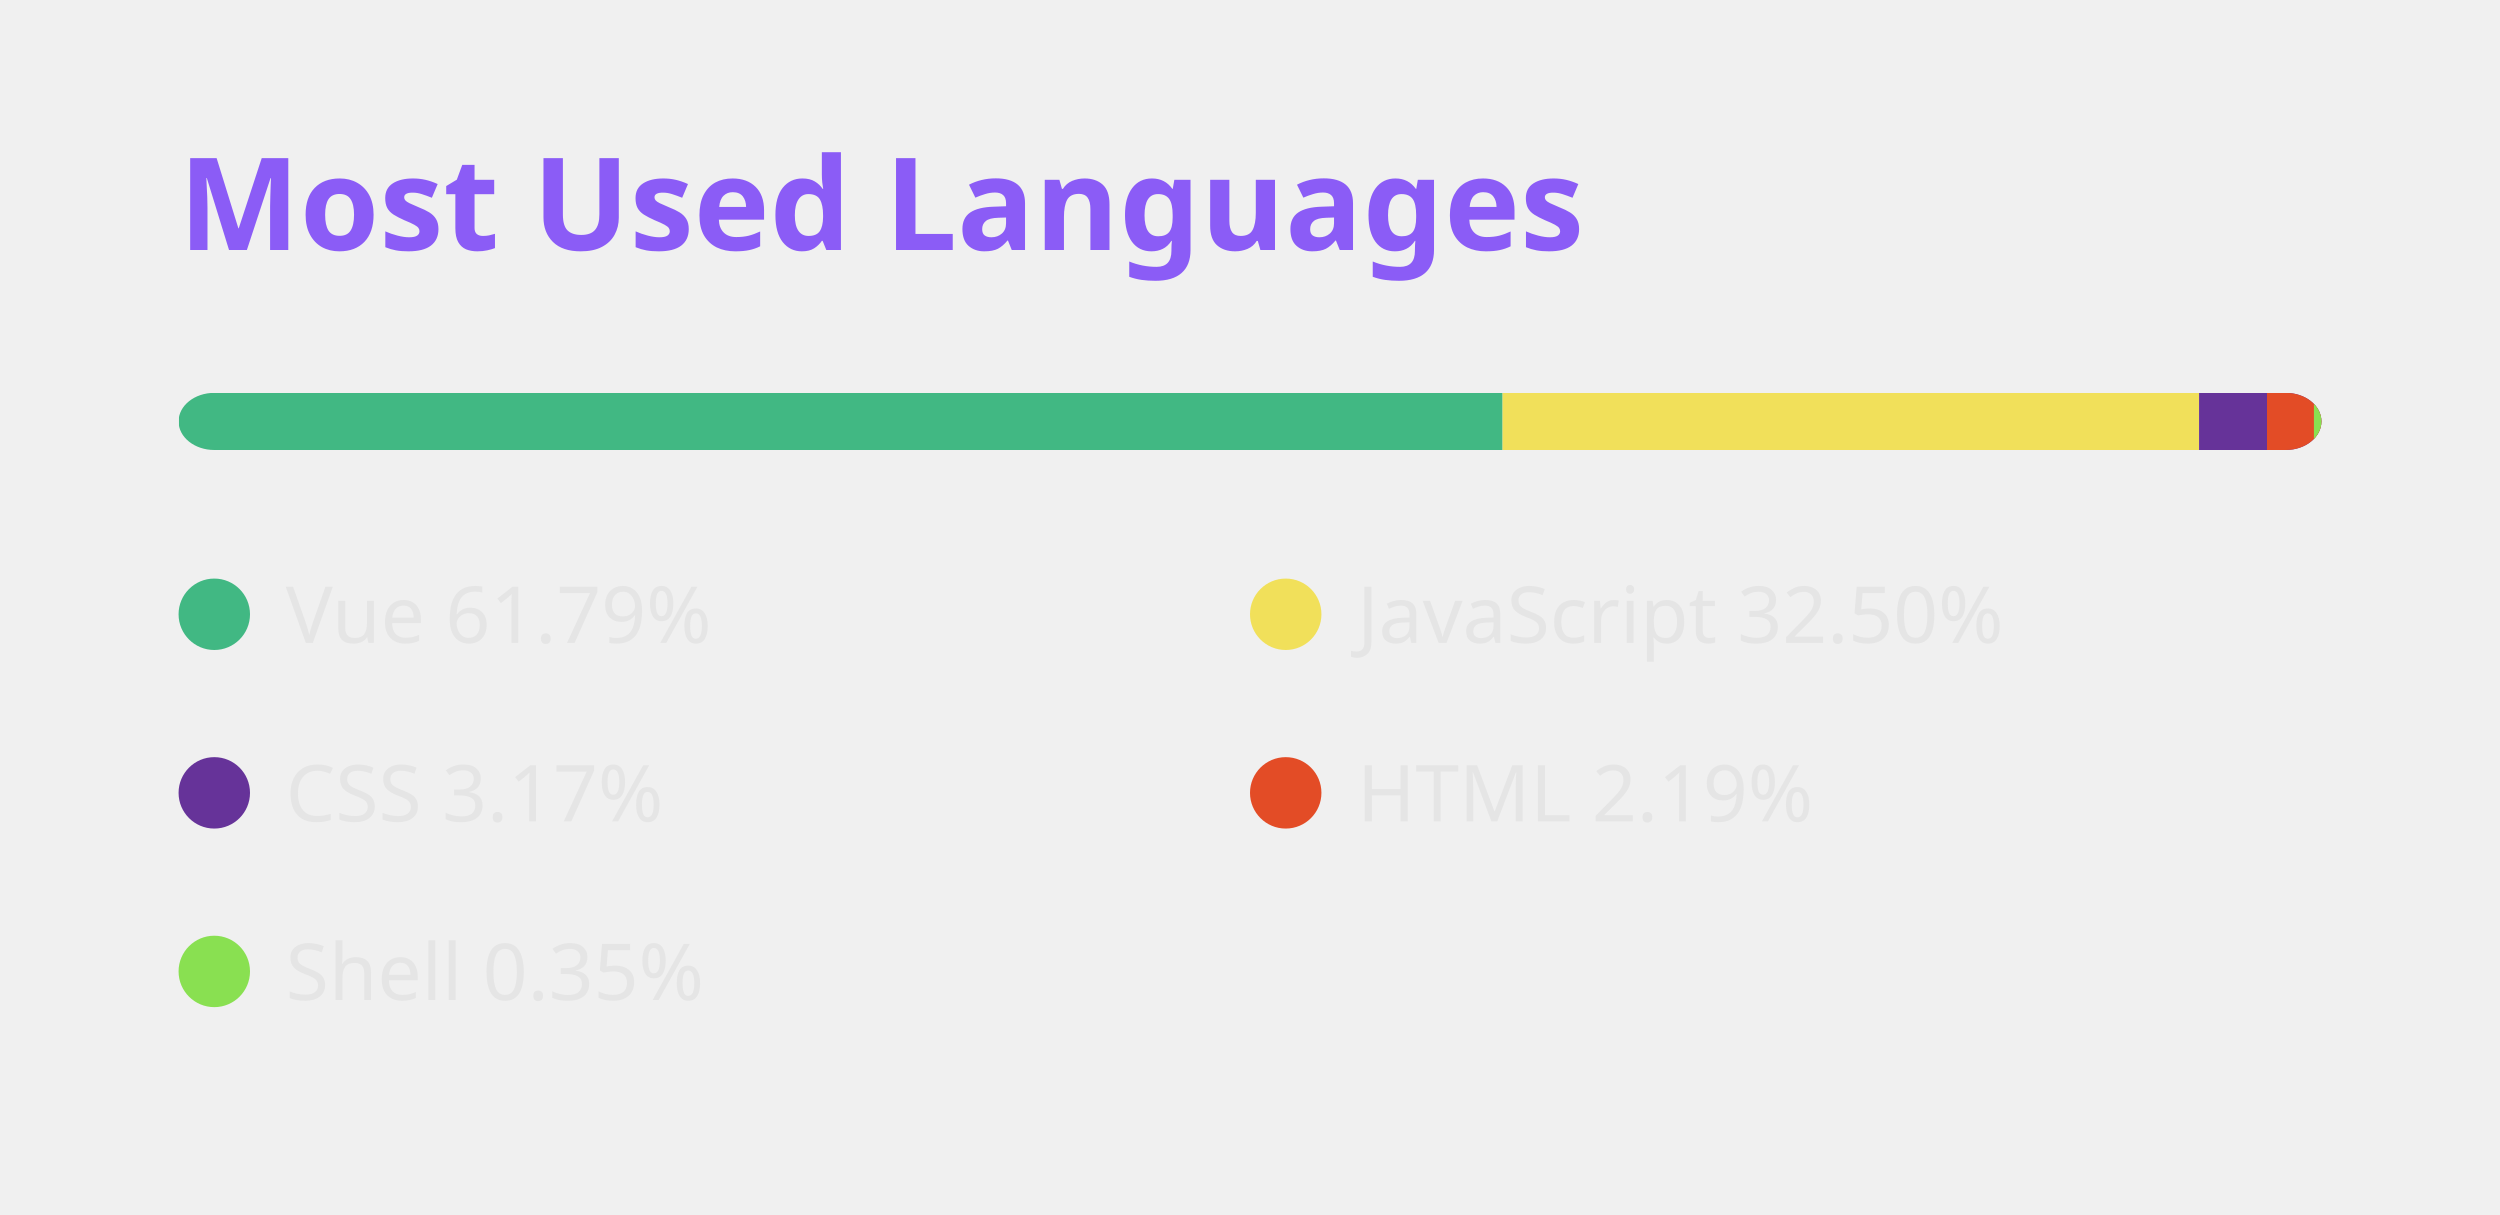
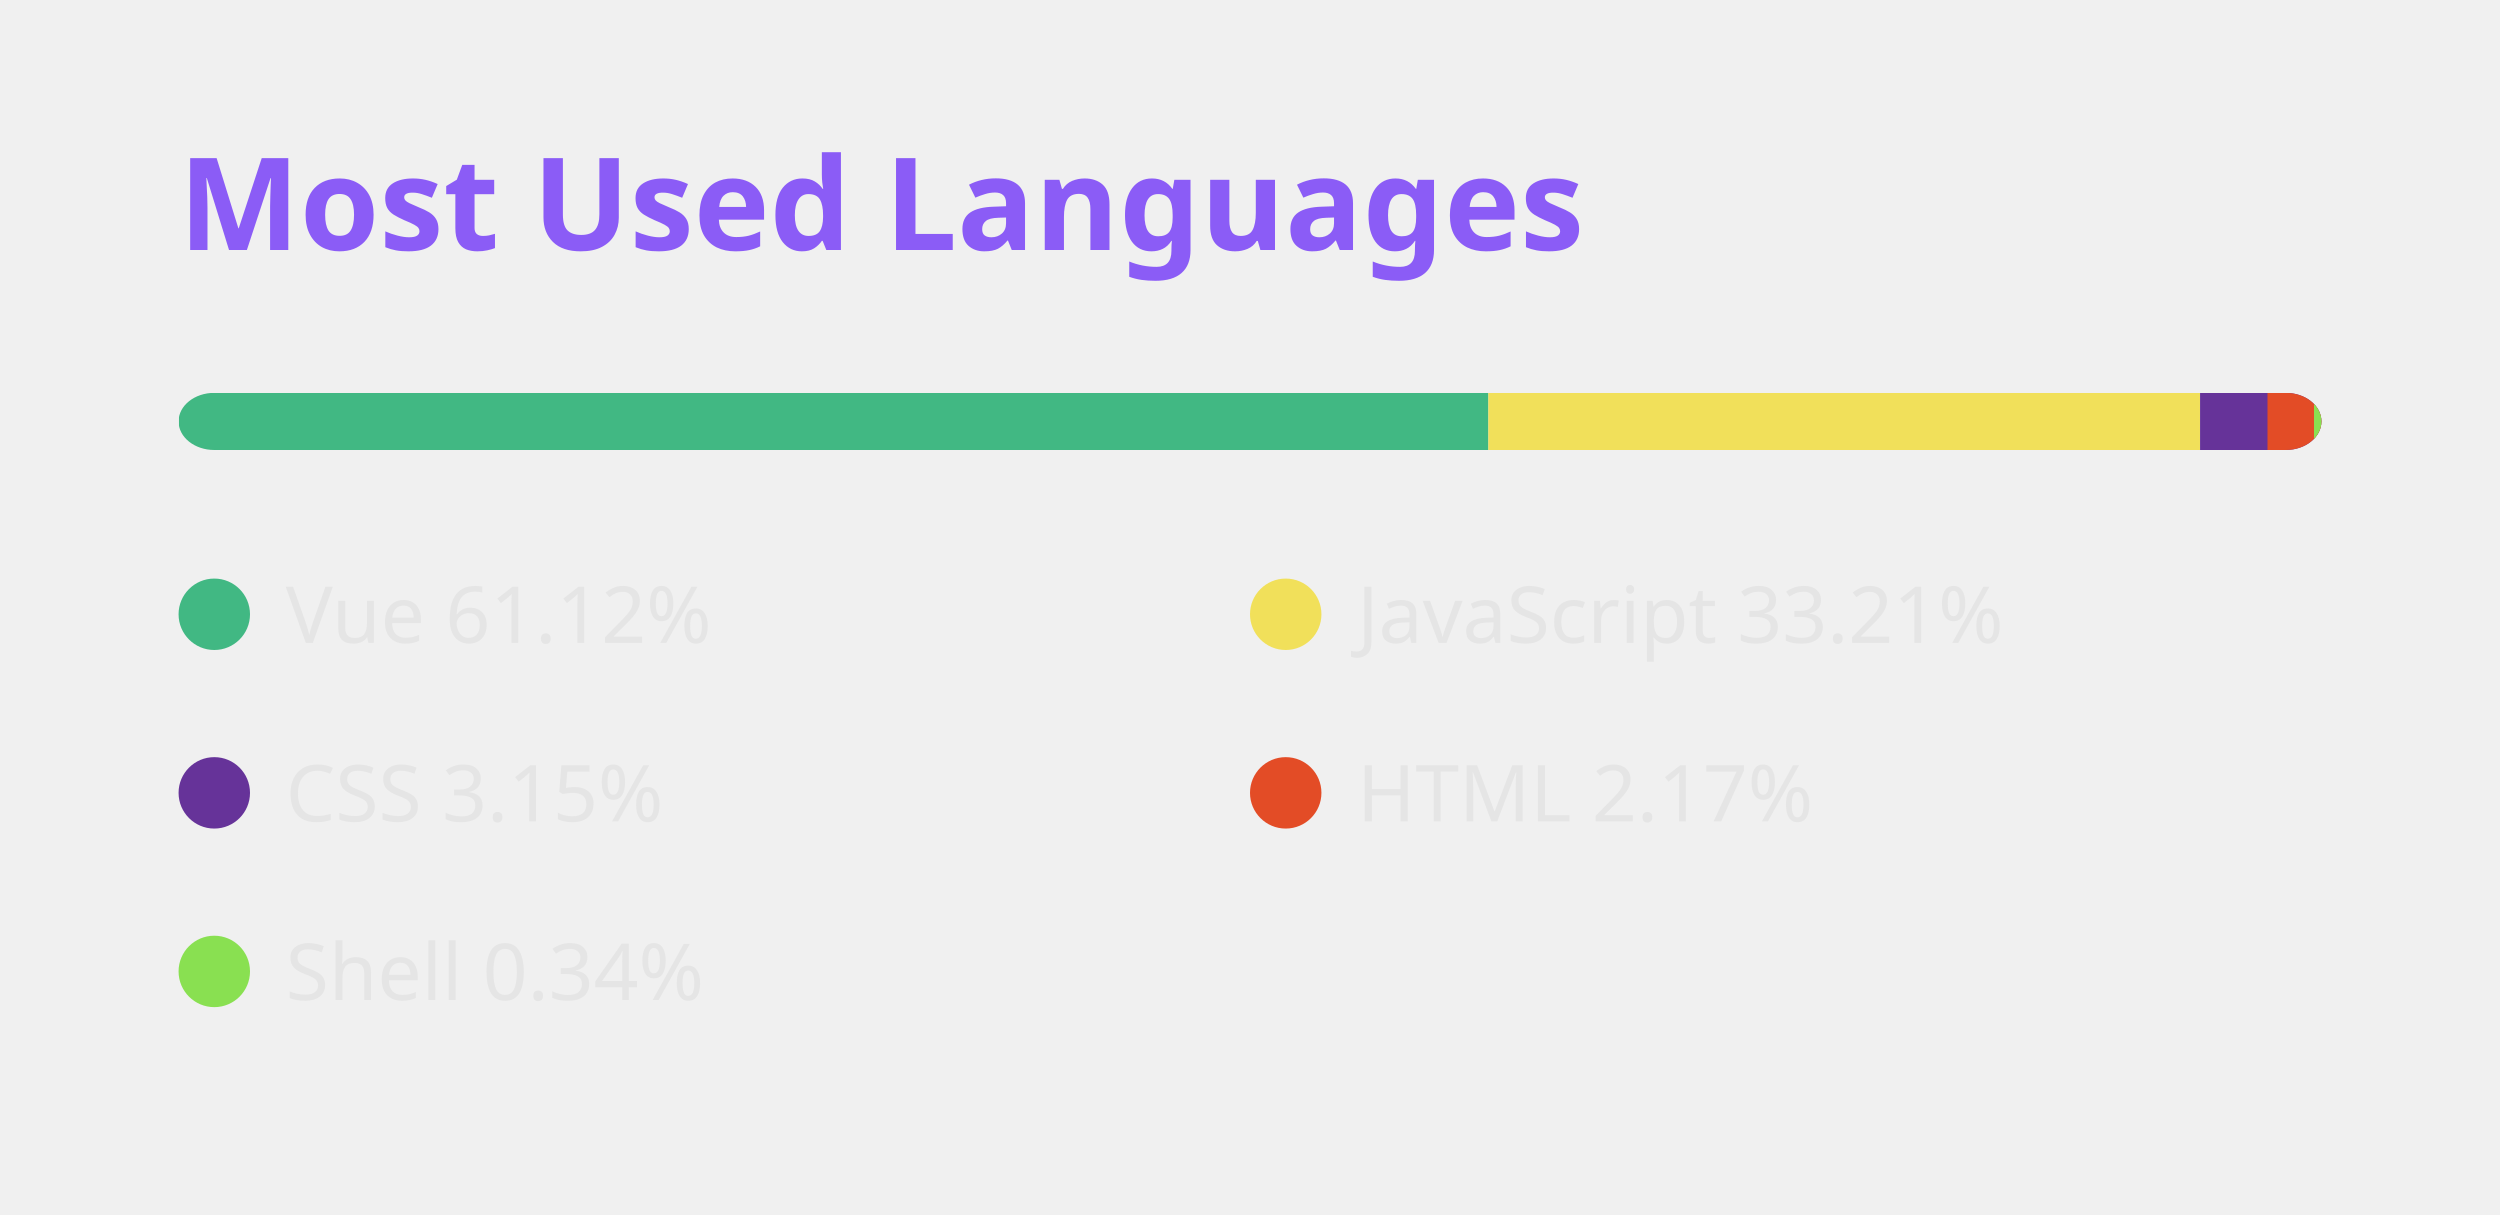
<svg xmlns="http://www.w3.org/2000/svg" width="350" height="170" viewBox="0 0 350 170" fill="none">
  <style>
          .header {
            font: 600 18px 'Segoe UI', Ubuntu, Sans-Serif;
            fill: #8b5cf6;
            animation: fadeInAnimation 0.8s ease-in-out forwards;
          }
          
    .lang-name { font: 400 11px 'Segoe UI', Ubuntu, Sans-Serif; fill: #e5e5e5 }
  

          
        </style>

        undefined

        <rect data-testid="card-bg" x="0.5" y="0.5" rx="4.5" height="99%" stroke="#E4E2E2" width="349" fill="#00000000" stroke-opacity="0" />
  <g data-testid="card-title" transform="translate(25, 35)">
    <g transform="translate(0, 0)">
      <text x="0" y="0" class="header" data-testid="header">Most Used Languages</text>
    </g>
  </g>
  <g data-testid="main-card-body" transform="translate(0, 55)">
    <svg data-testid="lang-items" x="25">
      <mask id="rect-mask">
        <rect x="0" y="0" width="300" height="8" fill="white" rx="5" />
      </mask>
-       <rect mask="url(#rect-mask)" data-testid="lang-progress" x="0" y="0" width="185.36" height="8" fill="#41b883" />
-       <rect mask="url(#rect-mask)" data-testid="lang-progress" x="185.36" y="0" width="97.51" height="8" fill="#f1e05a" />
-       <rect mask="url(#rect-mask)" data-testid="lang-progress" x="282.87" y="0" width="19.51" height="8" fill="#663399" />
-       <rect mask="url(#rect-mask)" data-testid="lang-progress" x="292.38" y="0" width="16.57" height="8" fill="#e34c26" />
-       <rect mask="url(#rect-mask)" data-testid="lang-progress" x="298.95" y="0" width="11.04" height="8" fill="#89e051" />
+       <rect mask="url(#rect-mask)" data-testid="lang-progress" x="0" y="0" width="183.37" height="8" fill="#41b883" />
+       <rect mask="url(#rect-mask)" data-testid="lang-progress" x="183.37" y="0" width="99.64" height="8" fill="#f1e05a" />
+       <rect mask="url(#rect-mask)" data-testid="lang-progress" x="283.01" y="0" width="19.44" height="8" fill="#663399" />
+       <rect mask="url(#rect-mask)" data-testid="lang-progress" x="292.45" y="0" width="16.51" height="8" fill="#e34c26" />
+       <rect mask="url(#rect-mask)" data-testid="lang-progress" x="298.96" y="0" width="11.03" height="8" fill="#89e051" />
      <g transform="translate(0, 25)">
        <circle cx="5" cy="6" r="5" fill="#41b883" />
        <text data-testid="lang-name" x="15" y="10" class="lang-name">
-         Vue 61.79%
+         Vue 61.12%
      </text>
      </g>
      <g transform="translate(150, 25)">
        <circle cx="5" cy="6" r="5" fill="#f1e05a" />
        <text data-testid="lang-name" x="15" y="10" class="lang-name">
-         JavaScript 32.50%
+         JavaScript 33.21%
      </text>
      </g>
      <g transform="translate(0, 50)">
        <circle cx="5" cy="6" r="5" fill="#663399" />
        <text data-testid="lang-name" x="15" y="10" class="lang-name">
-         CSS 3.17%
+         CSS 3.15%
      </text>
      </g>
      <g transform="translate(150, 50)">
        <circle cx="5" cy="6" r="5" fill="#e34c26" />
        <text data-testid="lang-name" x="15" y="10" class="lang-name">
-         HTML 2.19%
+         HTML 2.17%
      </text>
      </g>
      <g transform="translate(0, 75)">
        <circle cx="5" cy="6" r="5" fill="#89e051" />
        <text data-testid="lang-name" x="15" y="10" class="lang-name">
-         Shell 0.35%
+         Shell 0.34%
      </text>
      </g>
    </svg>
  </g>
</svg>
